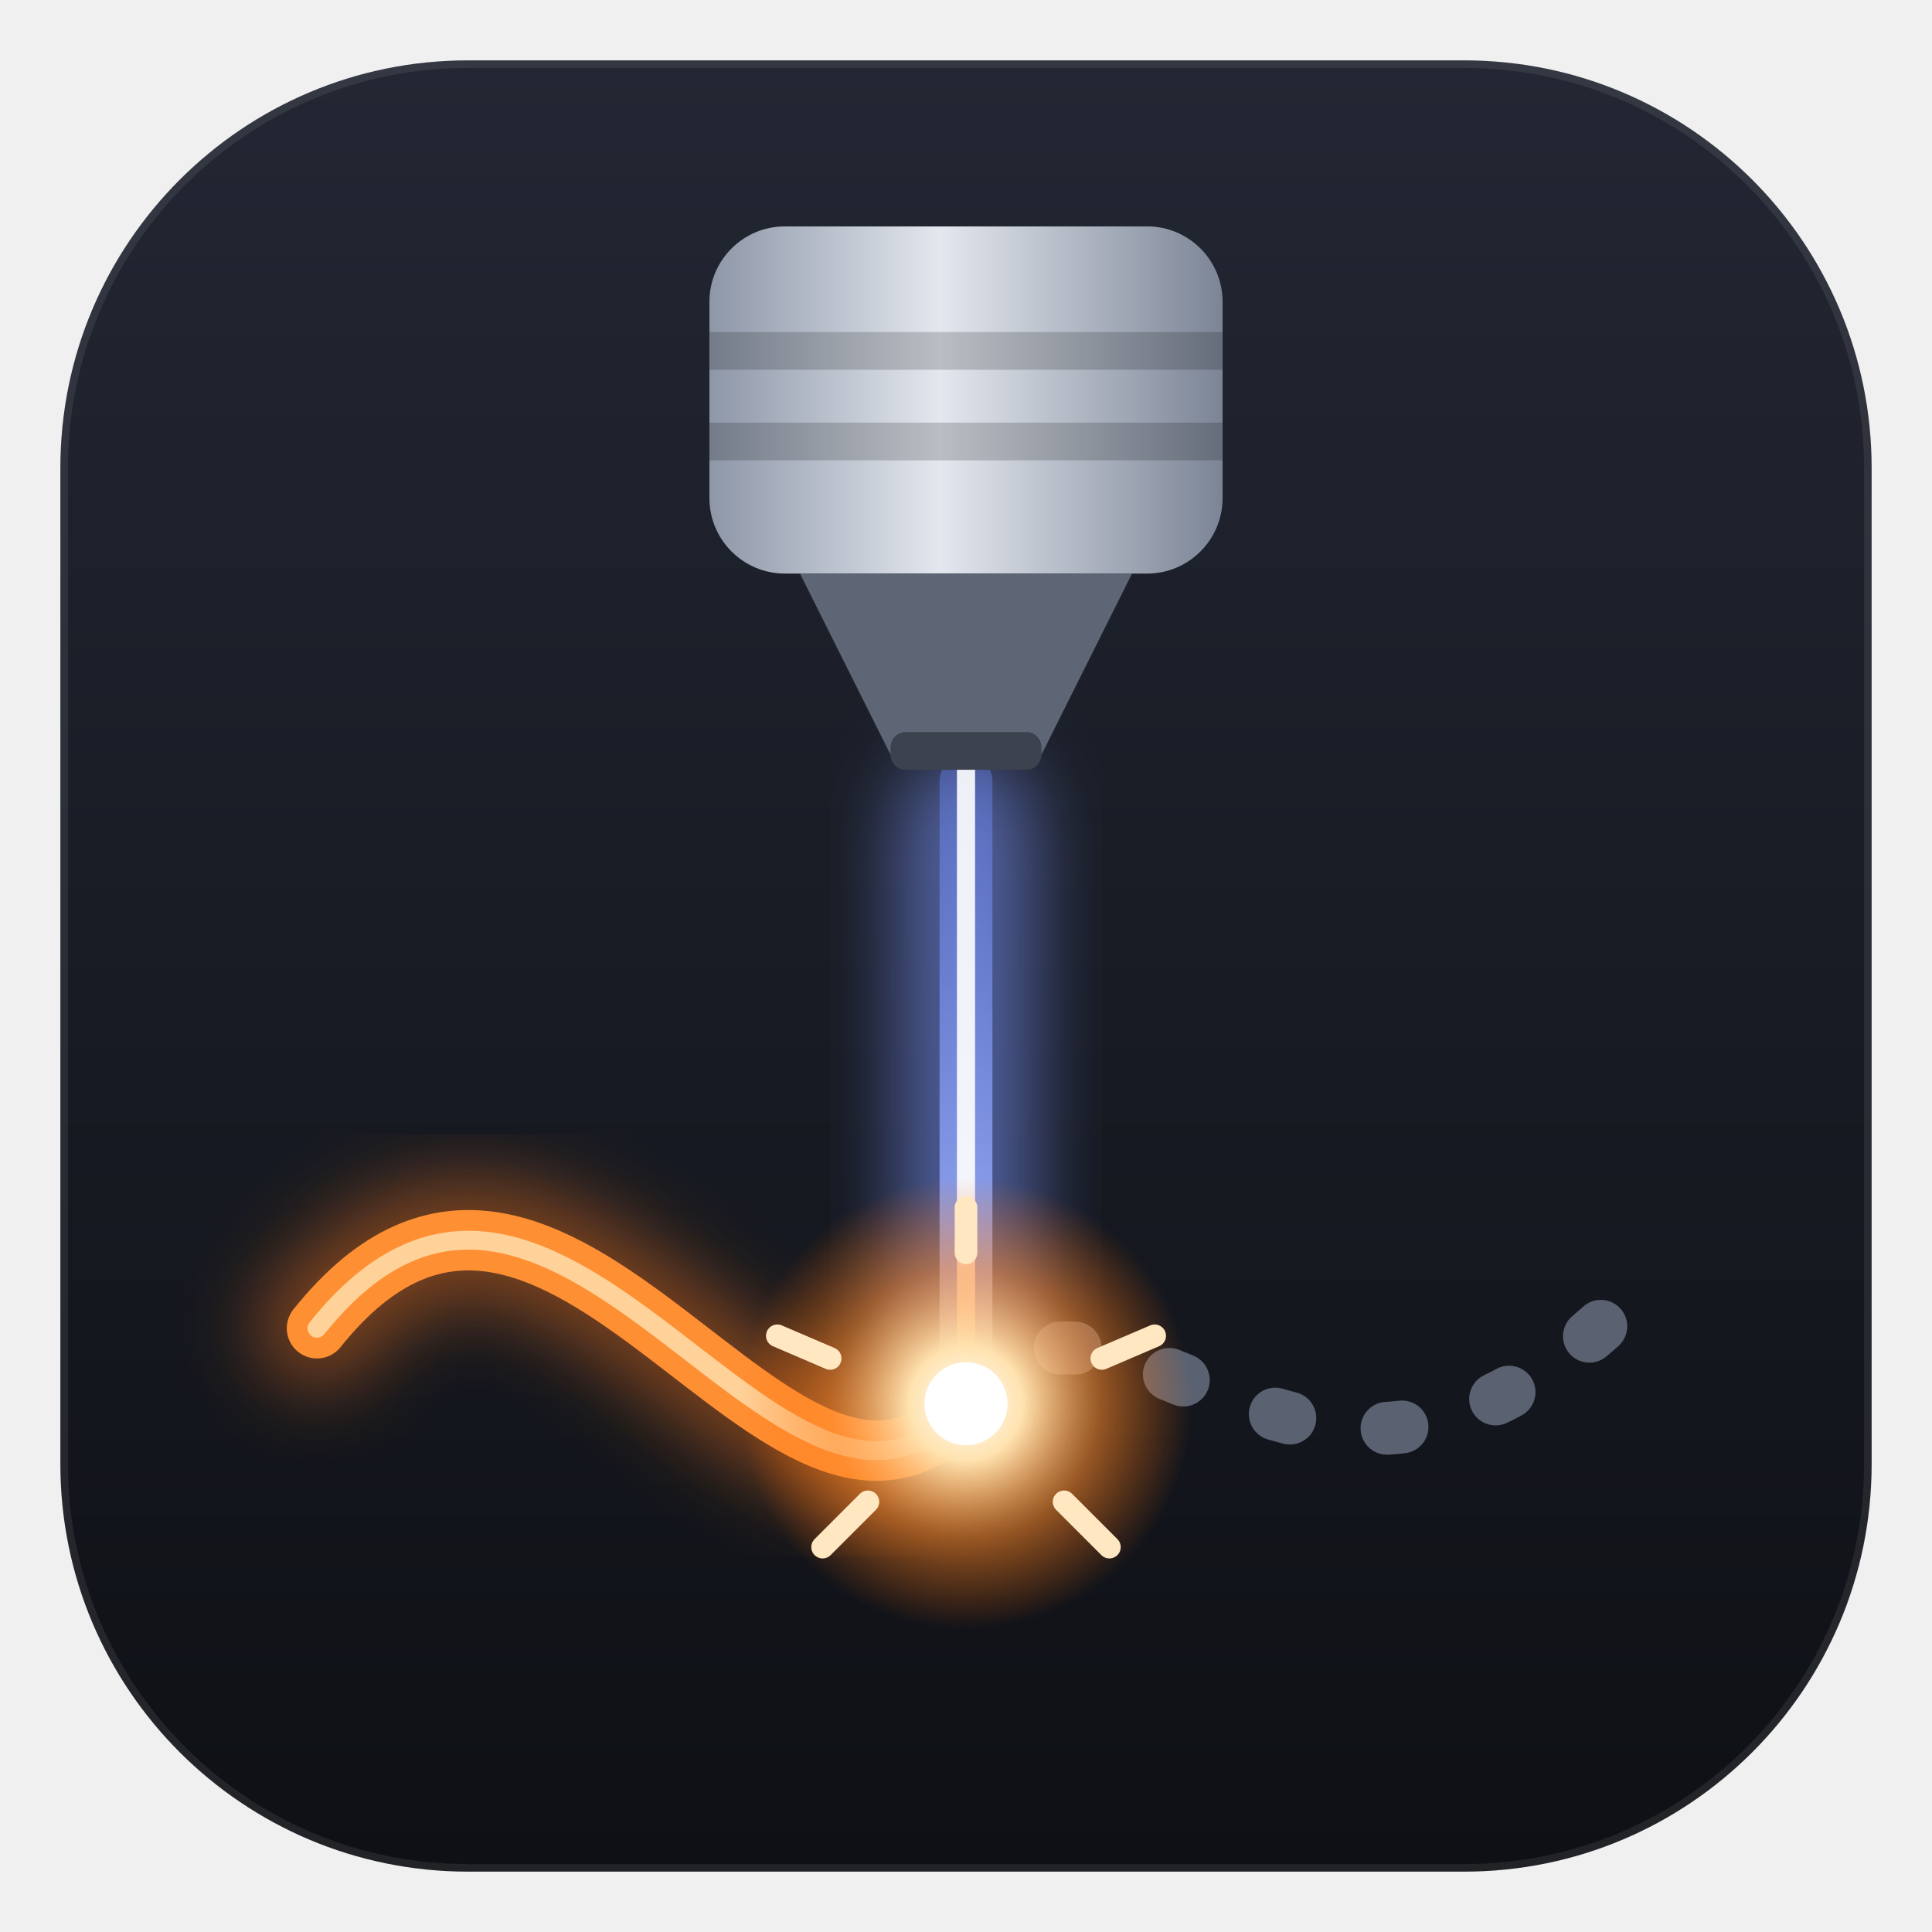
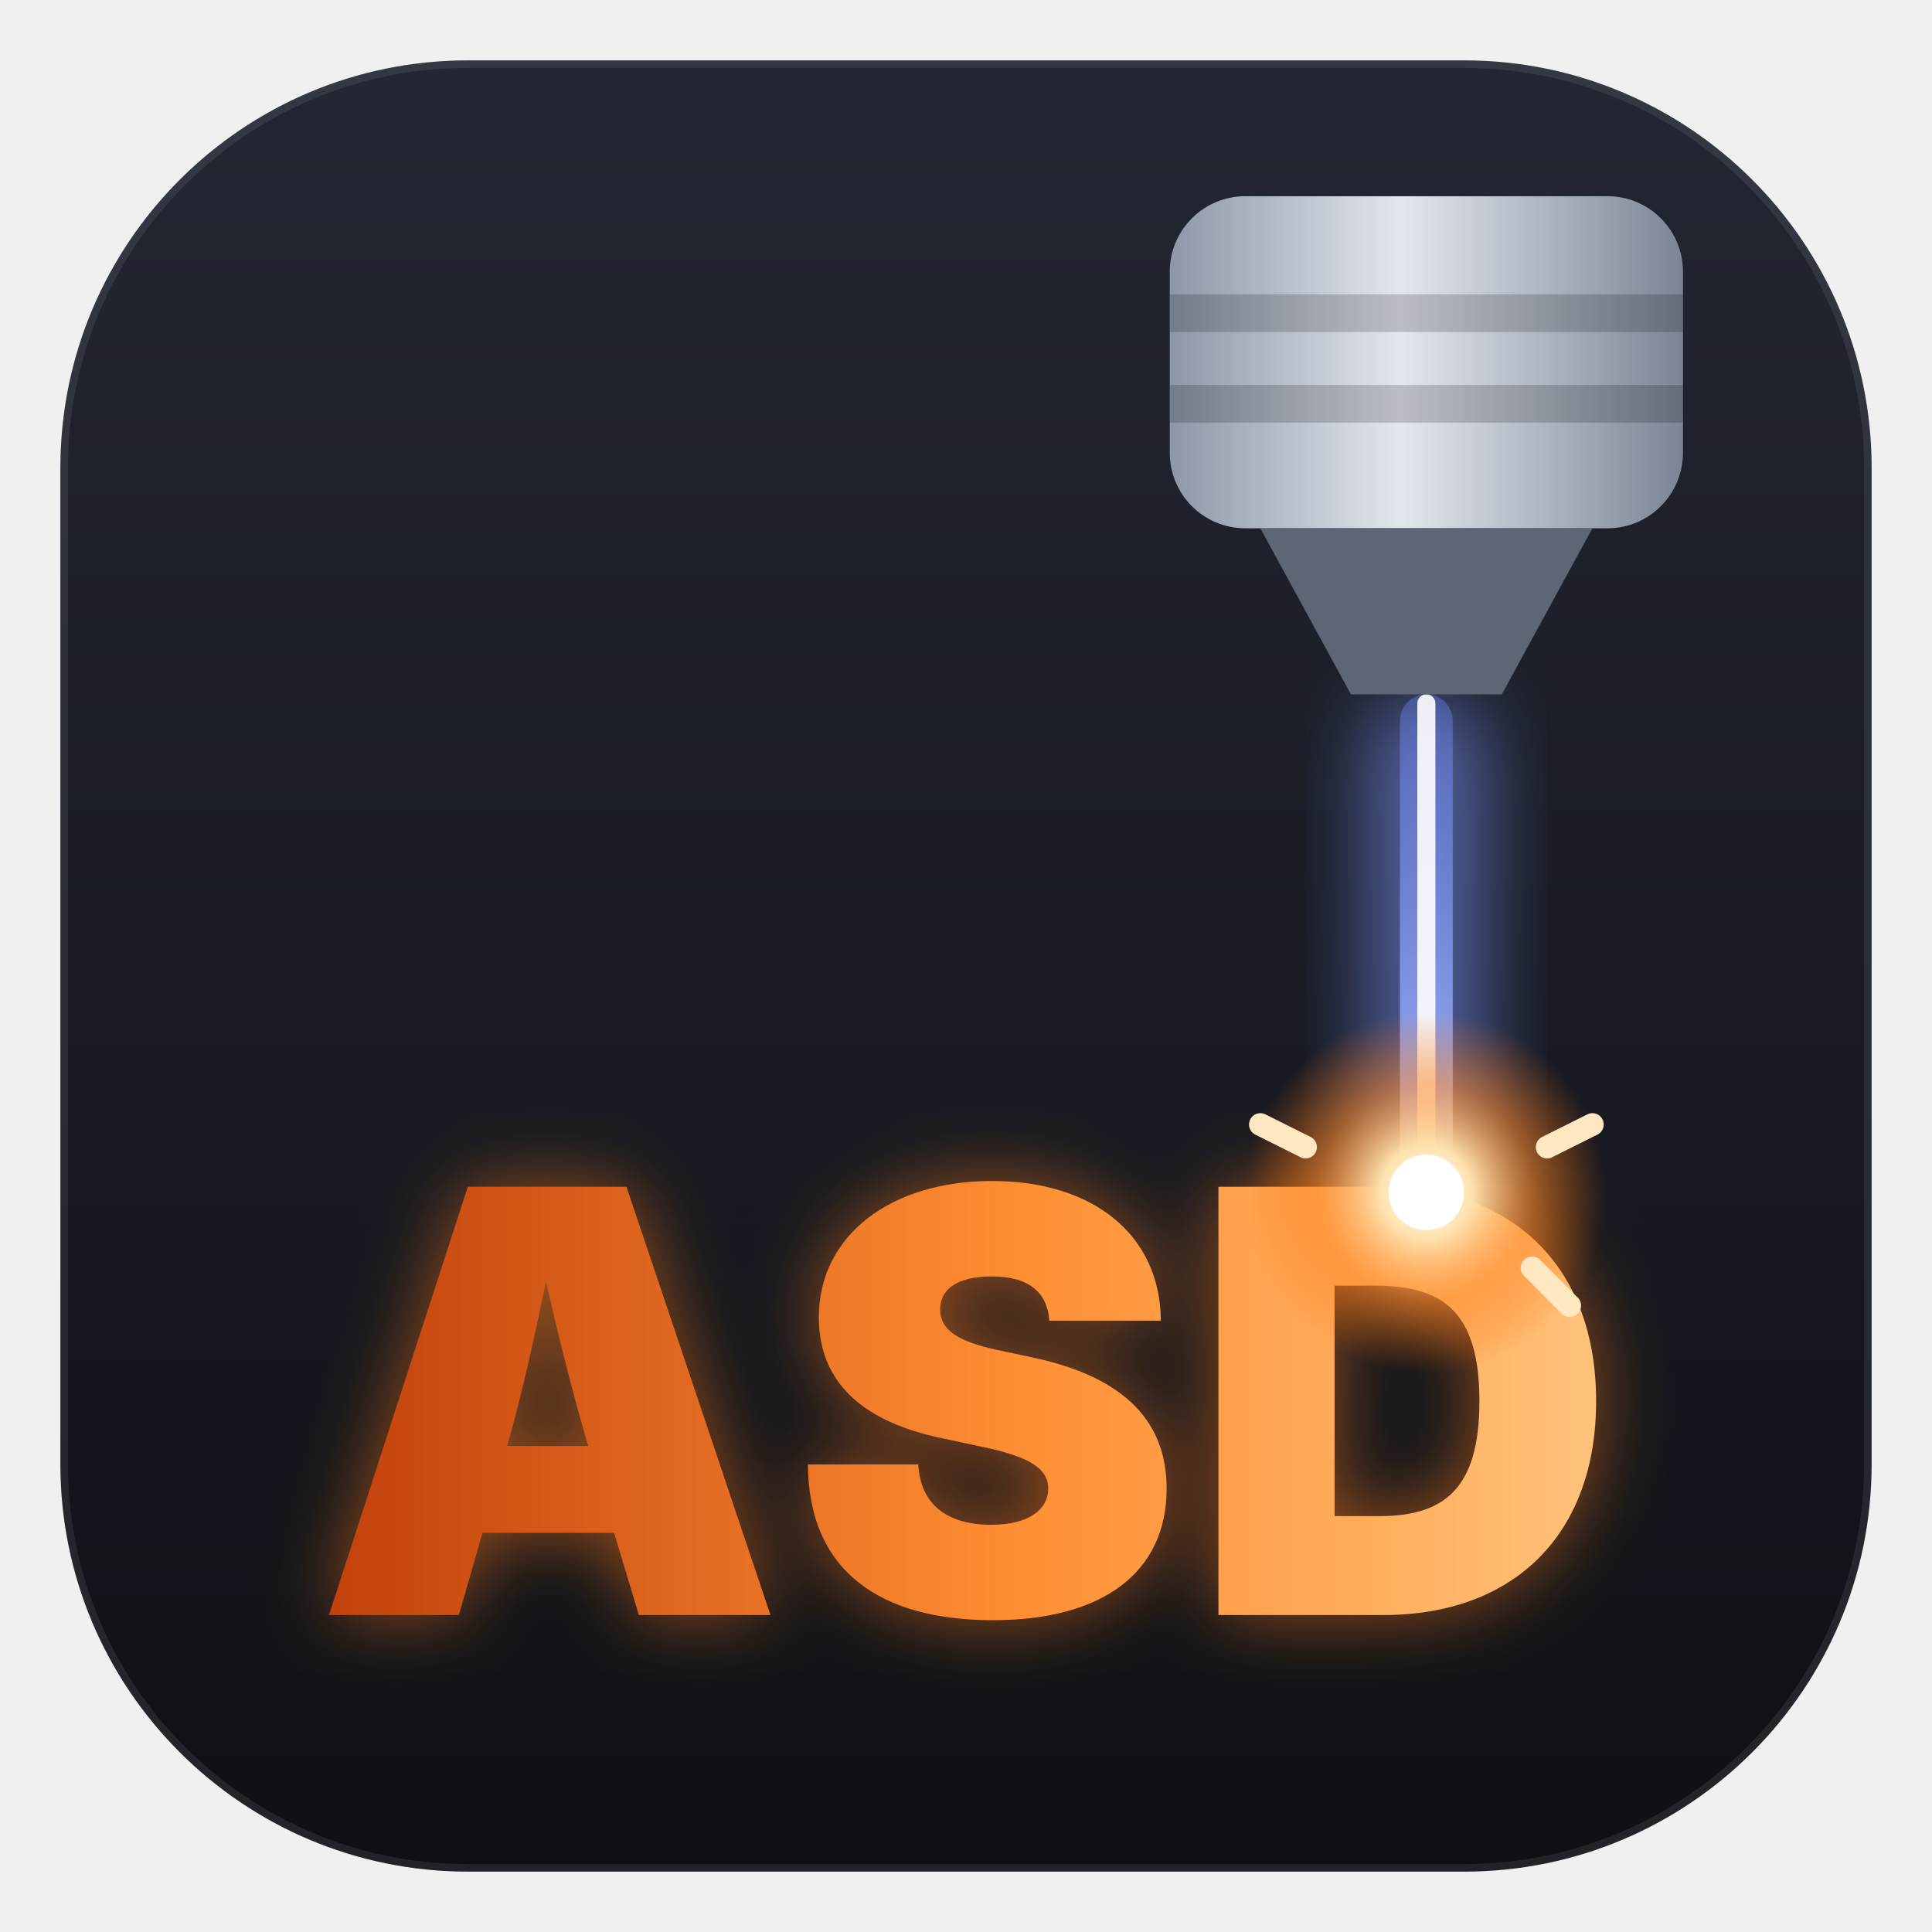
<svg xmlns="http://www.w3.org/2000/svg" viewBox="0 0 256 256" width="256" height="256">
  <defs>
    <linearGradient id="bg" x1="0" y1="0" x2="0" y2="1">
      <stop offset="0" stop-color="#232733" />
      <stop offset="1" stop-color="#0E1015" />
    </linearGradient>
    <linearGradient id="beam" x1="0" y1="0" x2="0" y2="1">
      <stop offset="0" stop-color="#6F8BFF" stop-opacity="0.35" />
      <stop offset="1" stop-color="#A9BCFF" />
    </linearGradient>
    <linearGradient id="body" x1="0" y1="0" x2="1" y2="0">
      <stop offset="0" stop-color="#8E97A8" />
      <stop offset="0.45" stop-color="#E3E7EE" />
      <stop offset="1" stop-color="#7C8596" />
    </linearGradient>
+     <linearGradient id="burn" x1="0" y1="0" x2="1" y2="0">
+       <stop offset="0" stop-color="#C2410C" />
+       <stop offset="0.55" stop-color="#FF8F33" />
+       <stop offset="1" stop-color="#FFC27A" />
+     </linearGradient>
    <radialGradient id="hot" cx="0.5" cy="0.5" r="0.5">
      <stop offset="0" stop-color="#FFFFFF" />
      <stop offset="0.25" stop-color="#FFE3B0" />
      <stop offset="0.6" stop-color="#FF8A2A" stop-opacity="0.55" />
      <stop offset="1" stop-color="#FF6A00" stop-opacity="0" />
    </radialGradient>
    <filter id="glow" x="-50%" y="-50%" width="200%" height="200%">
      <feGaussianBlur stdDeviation="5" />
    </filter>
  </defs>
  <rect x="8" y="8" width="240" height="240" rx="54" fill="url(#bg)" />
  <rect x="8.5" y="8.5" width="239" height="239" rx="53.5" fill="none" stroke="#FFFFFF" stroke-opacity="0.08" />
-   <path d="M128 186 C 148 160, 172 214, 214 174" fill="none" stroke="#5A6272" stroke-width="7" stroke-linecap="round" stroke-dasharray="2 13" />
-   <path d="M42 176 C 74 136, 104 214, 128 186" fill="none" stroke="#FF7A1A" stroke-width="16" stroke-linecap="round" opacity="0.45" filter="url(#glow)" />
-   <path d="M42 176 C 74 136, 104 214, 128 186" fill="none" stroke="#FF8F33" stroke-width="8" stroke-linecap="round" />
-   <path d="M42 176 C 74 136, 104 214, 128 186" fill="none" stroke="#FFD29A" stroke-width="2.5" stroke-linecap="round" />
-   <rect x="119" y="100" width="18" height="86" rx="9" fill="#7D97FF" opacity="0.55" filter="url(#glow)" />
-   <rect x="124.5" y="100" width="7" height="86" rx="3.5" fill="url(#beam)" />
-   <rect x="126.8" y="100" width="2.4" height="86" rx="1.2" fill="#FFFFFF" opacity="0.9" />
-   <rect x="94" y="30" width="68" height="46" rx="10" fill="url(#body)" />
-   <rect x="94" y="44" width="68" height="5" fill="#000" opacity="0.18" />
-   <rect x="94" y="56" width="68" height="5" fill="#000" opacity="0.18" />
-   <path d="M106 76 H150 L138 100 H118 Z" fill="#5E6676" />
-   <rect x="118" y="97" width="20" height="5" rx="2" fill="#3C424E" />
-   <circle cx="128" cy="186" r="30" fill="url(#hot)" />
+   <path d="M43.592 214.0H60.807L63.93 203.107H81.373L84.648 214.0H102.092L83.011 157.252H61.987ZM67.205 191.605C69.186 184.674 70.785 177.285 72.347 169.858C74.061 177.285 75.889 184.674 77.945 191.605ZM131.58 214.686C145.938 214.686 154.584 208.478 154.584 197.242C154.584 188.635 149.366 182.541 136.836 179.875L132.189 178.885C126.819 177.742 124.572 176.181 124.572 173.477C124.572 170.963 126.667 169.135 131.428 169.135C136.417 169.135 138.778 171.306 139.045 175.0H153.822C153.746 163.879 145.177 156.49 131.428 156.49C117.945 156.49 108.5 163.765 108.5 174.543C108.5 183.417 114.632 188.406 124.648 190.539L130.361 191.758C136.646 193.091 138.893 194.69 138.893 197.242C138.893 200.061 136.265 202.041 131.352 202.041C125.41 202.041 121.944 199.261 121.678 194.043H107.053C107.129 208.287 116.765 214.686 131.58 214.686ZM183.311 214.0C200.563 214.0 211.494 203.374 211.494 185.664C211.494 167.916 200.563 157.252 183.082 157.252H161.449V214.0ZM176.836 200.898V170.354H182.244C191.156 170.354 196.031 173.781 196.031 185.664C196.031 197.509 191.156 200.898 182.701 200.898Z" fill="#FF7A1A" opacity="0.55" filter="url(#glow)" />
+   <path d="M43.592 214.0H60.807L63.93 203.107H81.373L84.648 214.0H102.092L83.011 157.252H61.987ZM67.205 191.605C69.186 184.674 70.785 177.285 72.347 169.858C74.061 177.285 75.889 184.674 77.945 191.605ZM131.58 214.686C145.938 214.686 154.584 208.478 154.584 197.242C154.584 188.635 149.366 182.541 136.836 179.875L132.189 178.885C126.819 177.742 124.572 176.181 124.572 173.477C124.572 170.963 126.667 169.135 131.428 169.135C136.417 169.135 138.778 171.306 139.045 175.0H153.822C153.746 163.879 145.177 156.49 131.428 156.49C117.945 156.49 108.5 163.765 108.5 174.543C108.5 183.417 114.632 188.406 124.648 190.539L130.361 191.758C136.646 193.091 138.893 194.69 138.893 197.242C138.893 200.061 136.265 202.041 131.352 202.041C125.41 202.041 121.944 199.261 121.678 194.043H107.053C107.129 208.287 116.765 214.686 131.58 214.686ZM183.311 214.0C200.563 214.0 211.494 203.374 211.494 185.664C211.494 167.916 200.563 157.252 183.082 157.252H161.449V214.0ZM176.836 200.898V170.354H182.244C191.156 170.354 196.031 173.781 196.031 185.664C196.031 197.509 191.156 200.898 182.701 200.898Z" fill="url(#burn)" />
+   <rect x="181" y="92" width="16" height="64" rx="8" fill="#7D97FF" opacity="0.55" filter="url(#glow)" />
+   <rect x="185.5" y="92" width="7" height="64" rx="3.5" fill="url(#beam)" />
+   <rect x="187.8" y="92" width="2.4" height="64" rx="1.2" fill="#FFFFFF" opacity="0.9" />
+   <rect x="155" y="26" width="68" height="44" rx="10" fill="url(#body)" />
+   <rect x="155" y="39" width="68" height="5" fill="#000" opacity="0.18" />
+   <rect x="155" y="51" width="68" height="5" fill="#000" opacity="0.18" />
+   <path d="M167 70 H211 L199 92 H179 Z" fill="#5E6676" />
+   <circle cx="189" cy="158" r="24" fill="url(#hot)" />
  <g stroke="#FFE7C2" stroke-linecap="round" stroke-width="3">
-     <line x1="128" y1="166" x2="128" y2="160" />
-     <line x1="146" y1="180" x2="153" y2="177" />
-     <line x1="110" y1="180" x2="103" y2="177" />
-     <line x1="141" y1="199" x2="147" y2="205" />
-     <line x1="115" y1="199" x2="109" y2="205" />
+     <line x1="205" y1="152" x2="211" y2="149" />
+     <line x1="173" y1="152" x2="167" y2="149" />
+     <line x1="203" y1="168" x2="208" y2="173" />
  </g>
-   <circle cx="128" cy="186" r="5.5" fill="#FFFFFF" />
+   <circle cx="189" cy="158" r="5" fill="#FFFFFF" />
</svg>
